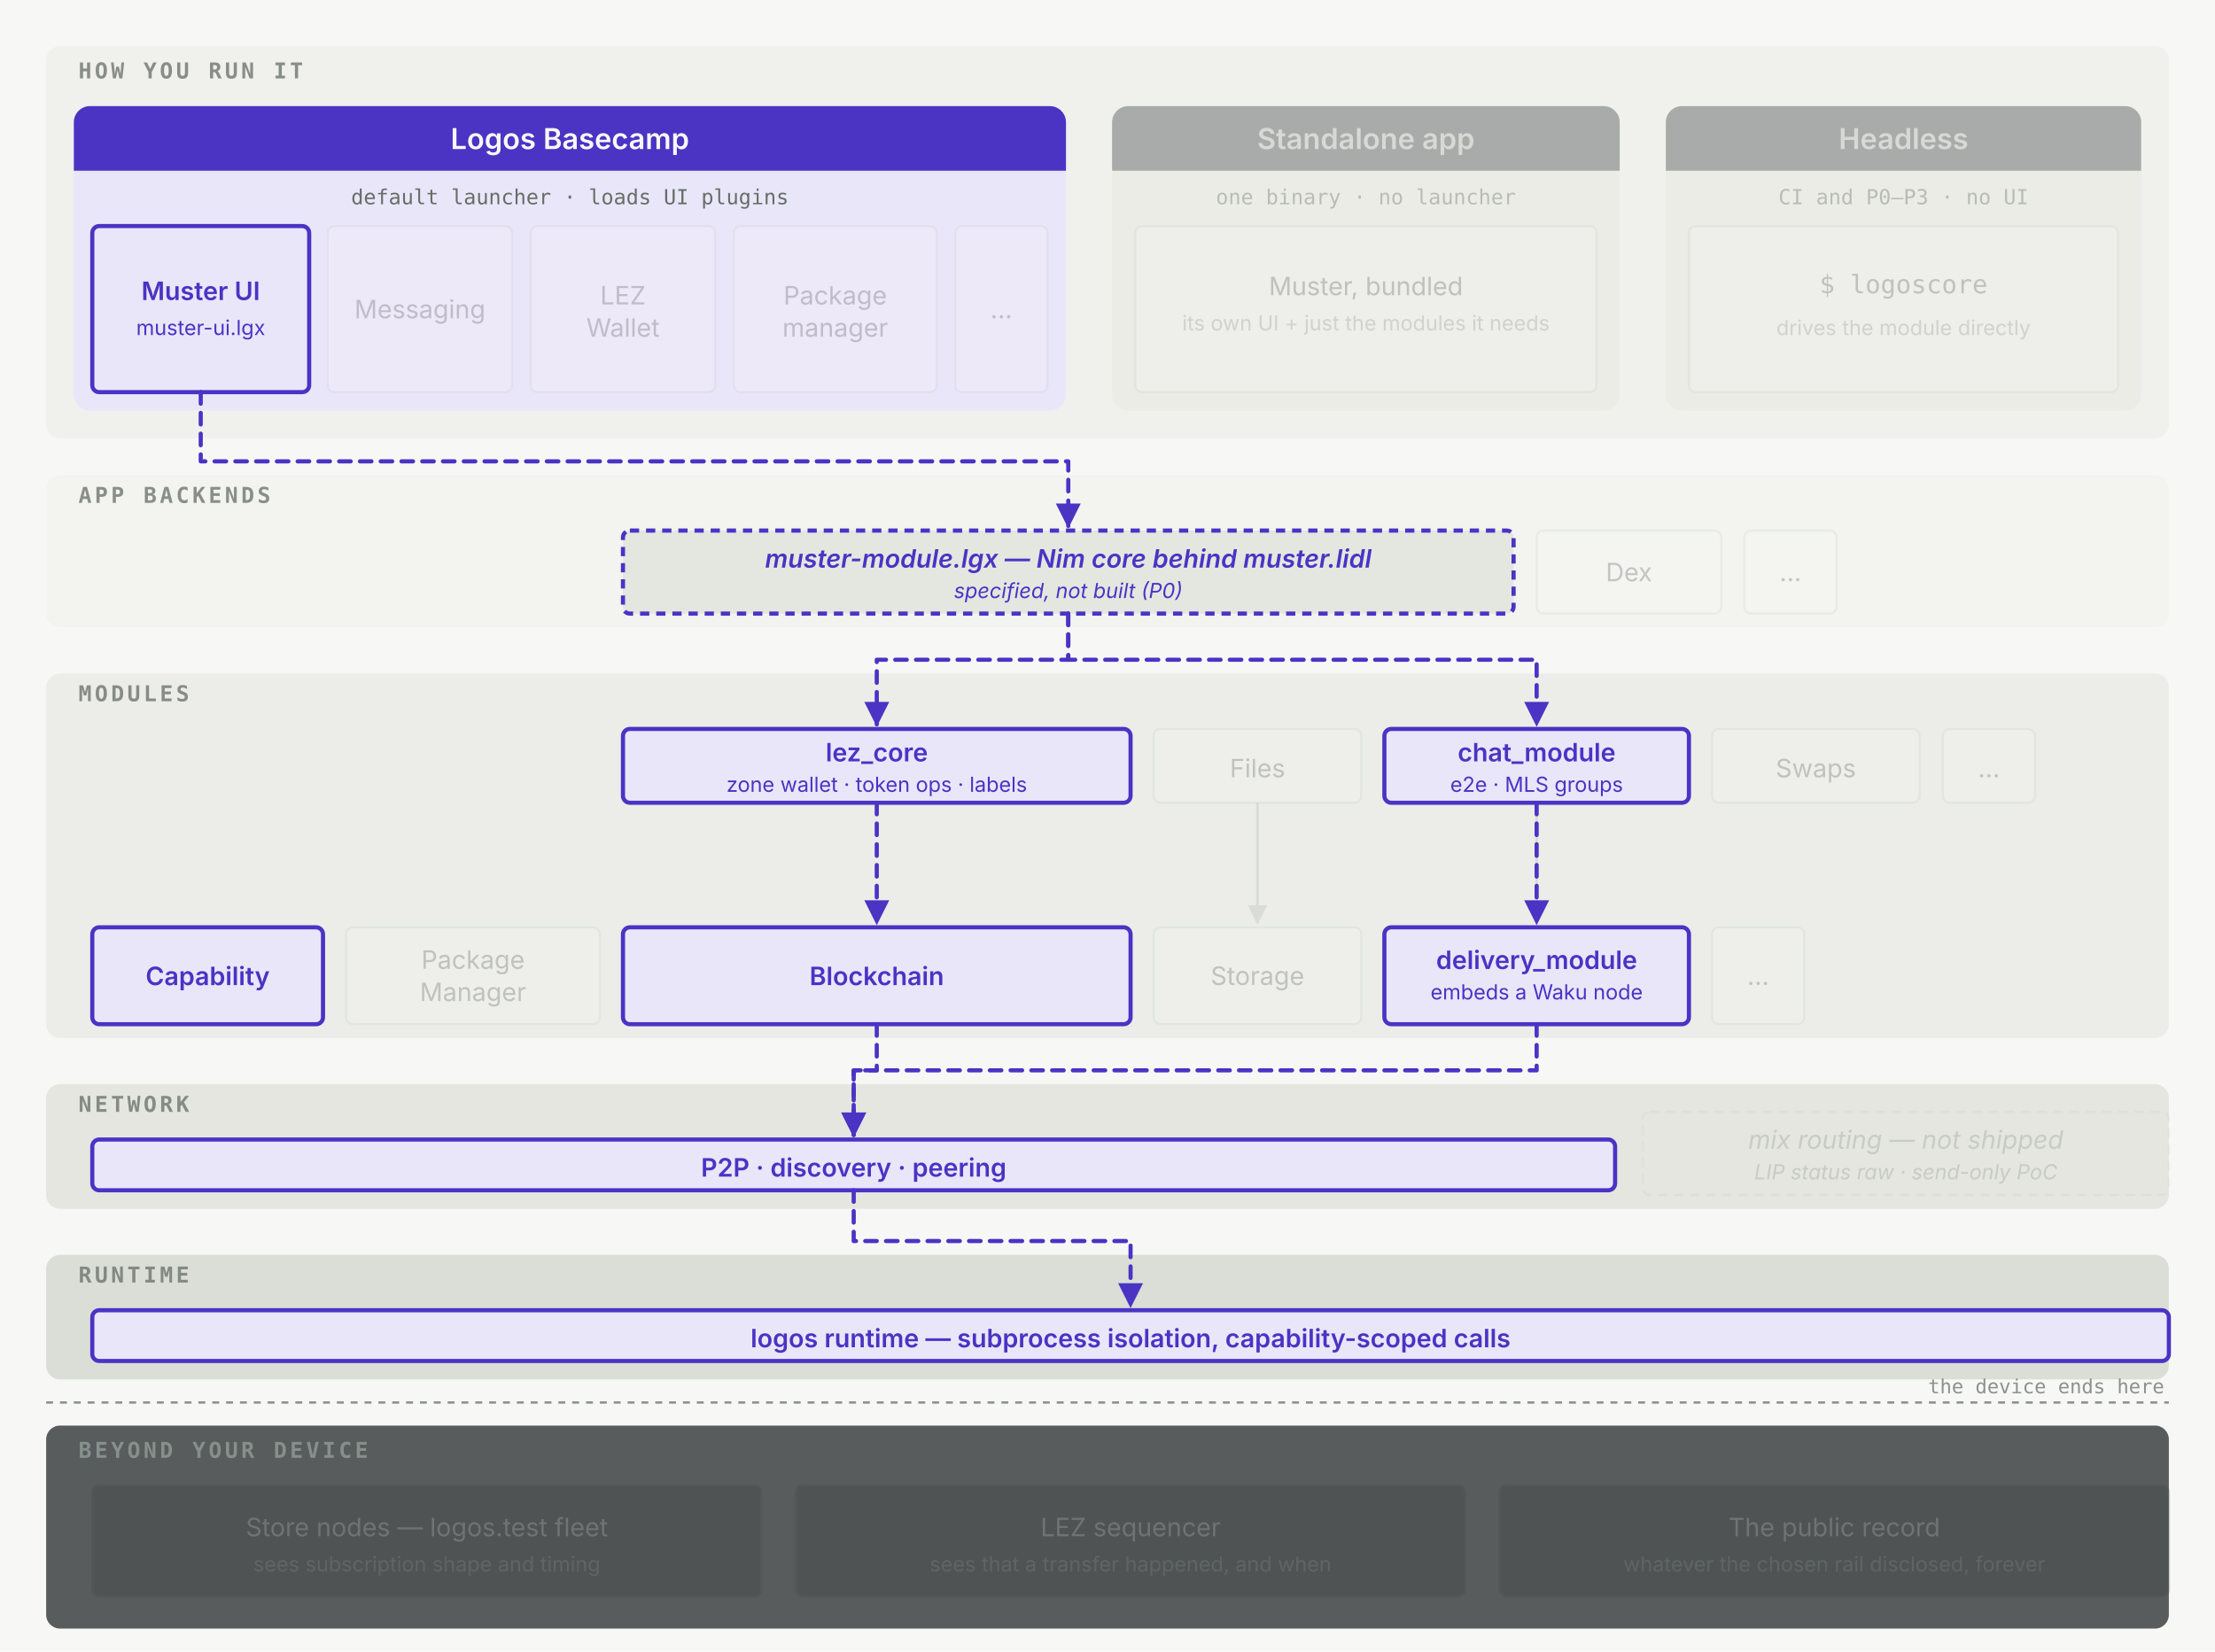
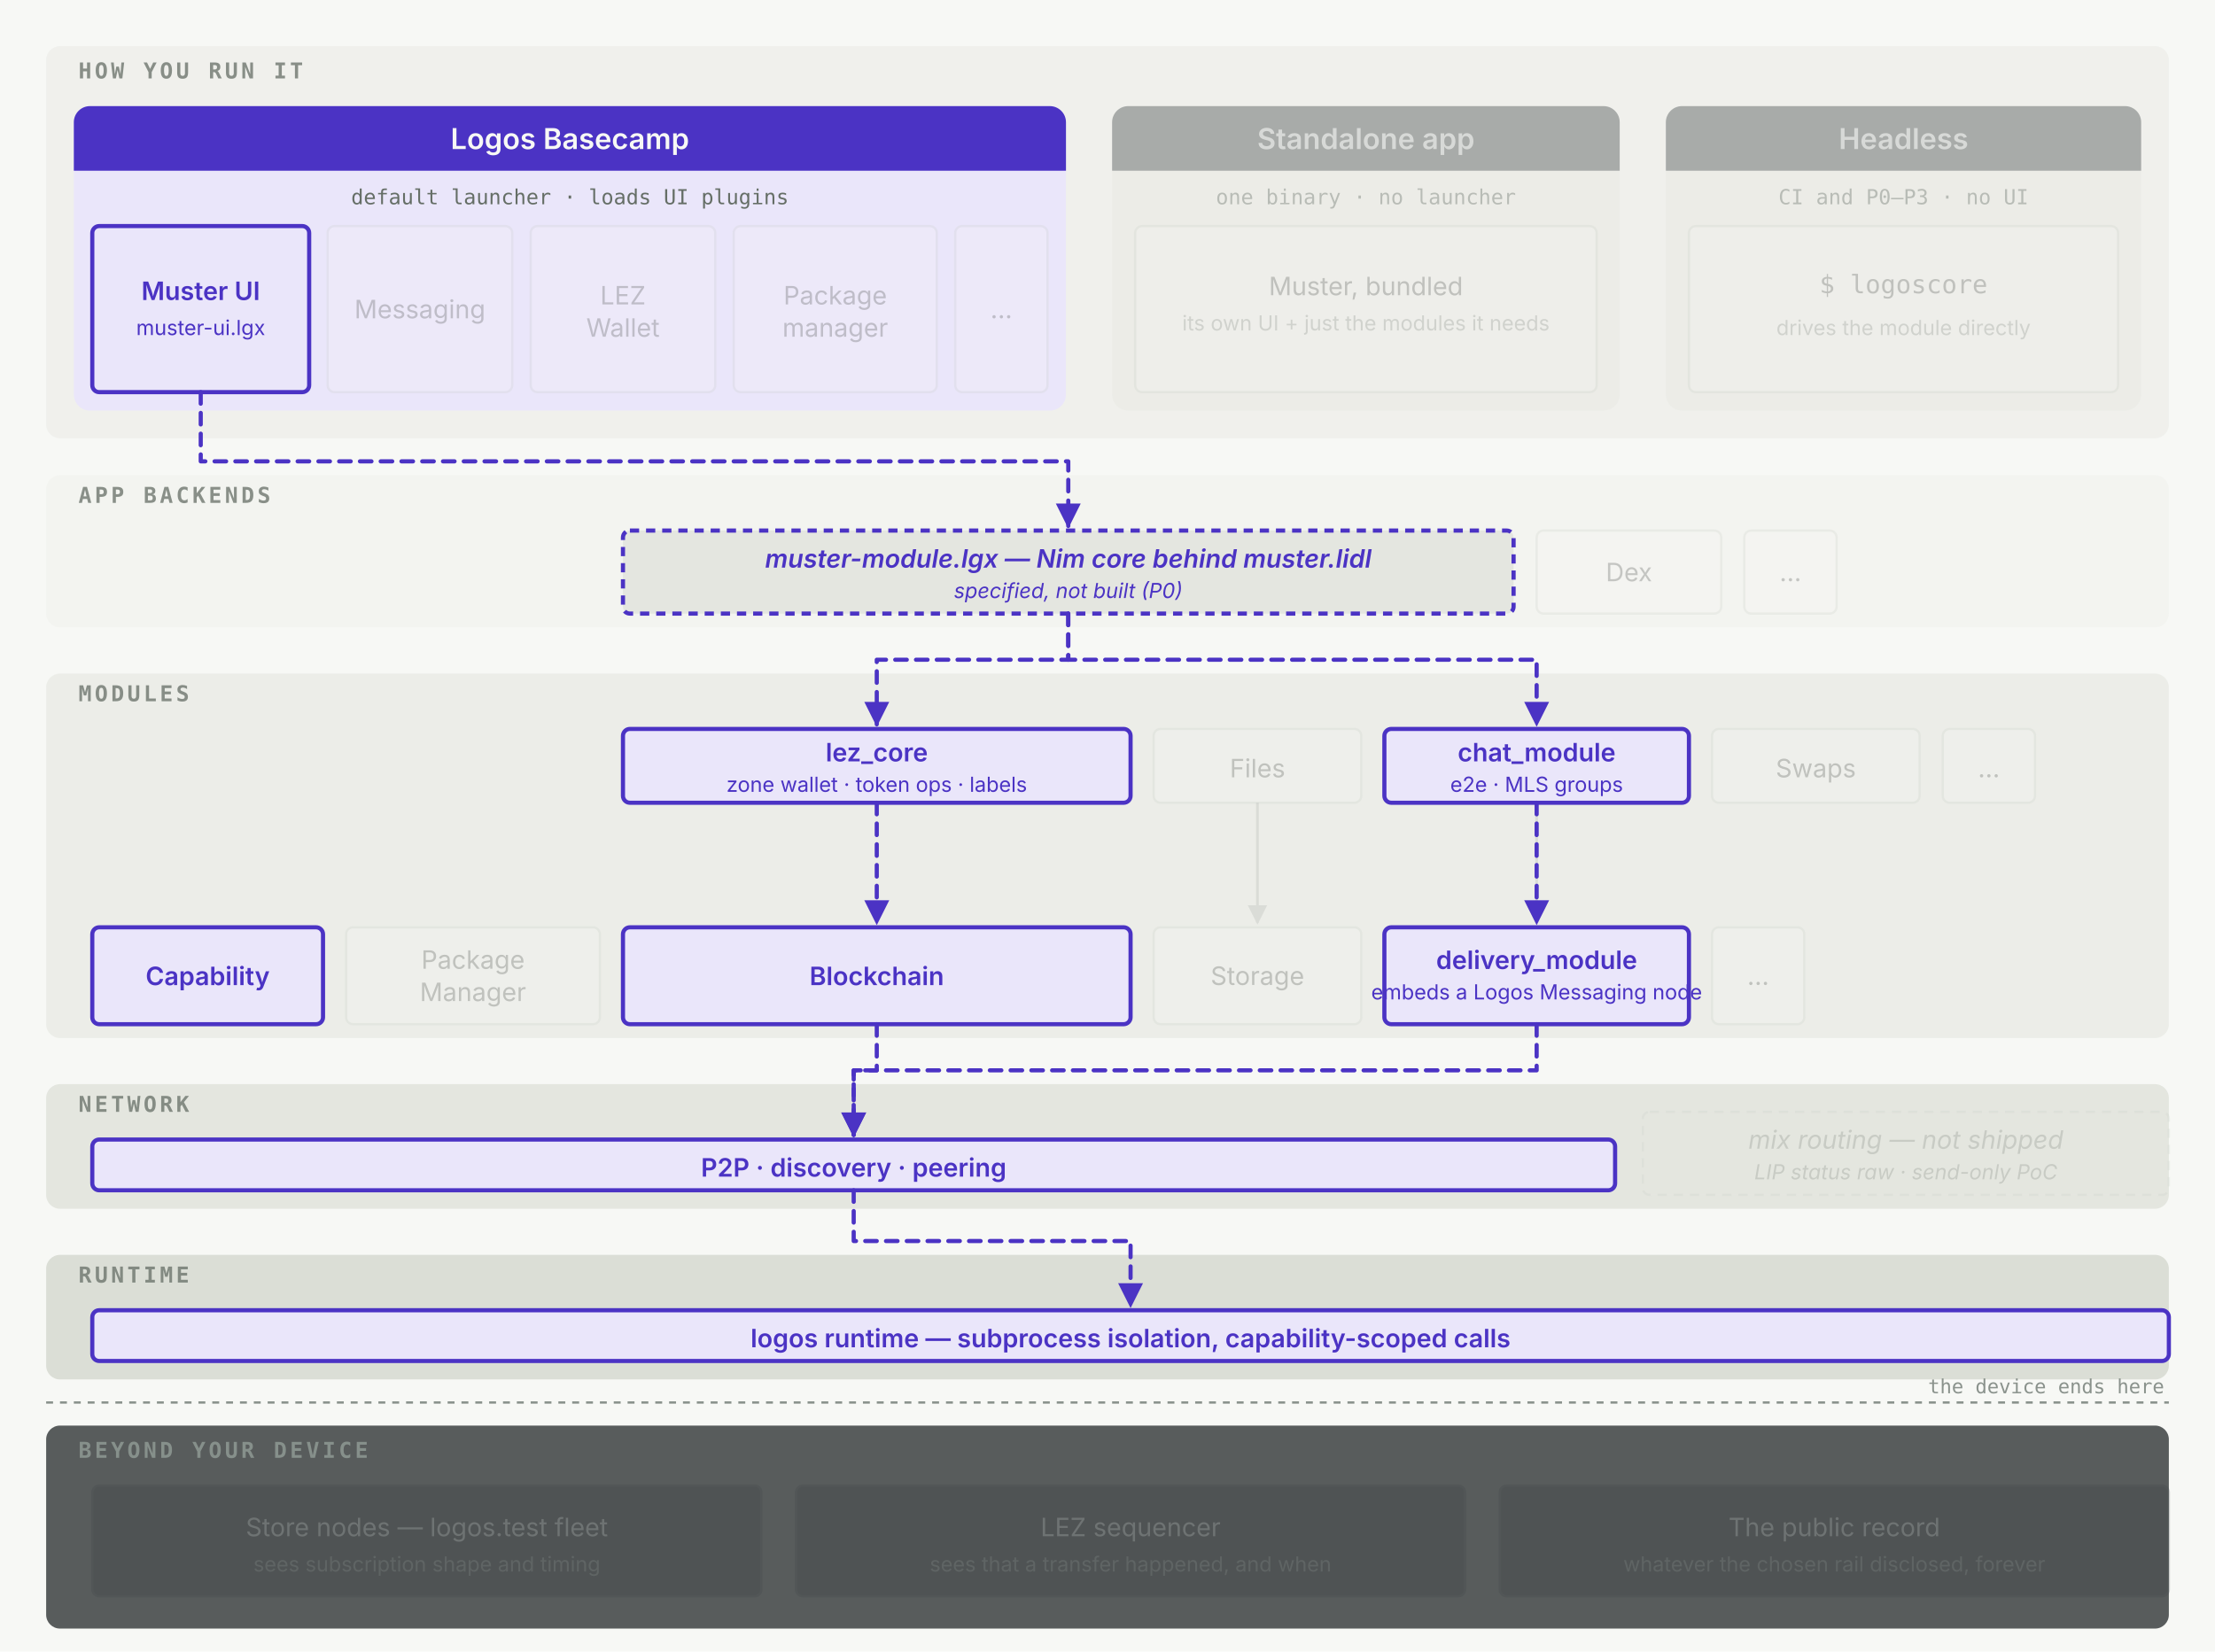
<svg xmlns="http://www.w3.org/2000/svg" class="bc-svg" width="960" height="716" viewBox="0 0 960 716" data-view="spec-build" role="img" aria-labelledby="bc-svg-title bc-svg-desc">
  <style>
  /* Tokens are declared on .bc-svg as well as .bc so that an &lt;svg&gt; lifted out of
     this page for static export carries them without any CSS rewriting. */
  .bc, .bc-svg {
    --bc-paper:   #E4E6E0;
    --bc-surface: #F7F8F5;
    --bc-ink:     #1A1F1C;
    --bc-muted:   #656E66;
    --bc-rule:    #C6CBC3;

    --bc-signal:      #4B33C4;
    --bc-signal-soft: #EAE6FA;
    --bc-settled:      #1E6B52;
    --bc-settled-soft: #DFEDE6;
    --bc-alarm:      #A32D1E;
    --bc-alarm-soft: #F6E3DF;

    --bc-outside:        #23282A;
    --bc-outside-ink:    #DCE2DE;
    --bc-outside-rule:   #3A4144;
    --bc-outside-accent: #8FA3F5;

    --bc-mono: 'DM Mono', ui-monospace, 'SF Mono', Menlo, monospace;
    --bc-sans: 'Instrument Sans', -apple-system, BlinkMacSystemFont, 'Segoe UI', sans-serif;
    --bc-dim: 0.22;
  }
  .bc { margin: 2em 0; color: #1A1F1C; }

  .bc-panel {
    background: #F7F8F5;
    border: 1px solid #C6CBC3;
    border-radius: 10px;
    overflow: hidden;
  }
  .bc-panel-header {
    padding: 0.7em 1.1em;
    background: #E4E6E0;
    border-bottom: 1px solid #C6CBC3;
    font-family: 'DM Mono', ui-monospace, 'SF Mono', Menlo, monospace;
    font-size: 0.7em;
    font-weight: 600;
    color: #656E66;
    text-transform: uppercase;
    letter-spacing: 0.08em;
    display: flex;
    align-items: center;
    gap: 0.6em;
  }
  .bc-panel-header .bc-spacer { margin-left: auto; }

  .bc-playpause {
    font-family: 'DM Mono', ui-monospace, 'SF Mono', Menlo, monospace;
    font-size: 0.95em;
    text-transform: uppercase;
    letter-spacing: 0.06em;
    padding: 0.3em 0.7em;
    border: 1px solid #C6CBC3;
    background: #F7F8F5;
    color: #656E66;
    border-radius: 999px;
    cursor: pointer;
  }
  .bc-playpause:hover { border-color: #1A1F1C; color: #1A1F1C; }
  .bc-playpause:focus-visible { outline: 2px solid #4B33C4; outline-offset: 2px; }

  /* ── Tabs ── */
  .bc-tabs {
    display: flex;
    flex-wrap: wrap;
    gap: 0.35em;
    padding: 0.85em 1em;
    background: #E4E6E0;
    border-bottom: 1px solid #C6CBC3;
  }
  .bc-tab {
    font-family: 'Instrument Sans', -apple-system, BlinkMacSystemFont, 'Segoe UI', sans-serif;
    font-size: 0.82em;
    font-weight: 500;
    padding: 0.42em 0.9em;
    border: 1px solid #C6CBC3;
    background: #F7F8F5;
    color: #656E66;
    border-radius: 999px;
    cursor: pointer;
    line-height: 1.25;
  }
  .bc-tab:hover { border-color: #1A1F1C; color: #1A1F1C; }
  .bc-tab:focus-visible { outline: 2px solid #4B33C4; outline-offset: 2px; }
  .bc-tab[aria-selected="true"] {
    background: #1A1F1C;
    border-color: #1A1F1C;
    color: #F7F8F5;
  }

  .bc-stage { padding: 1.3em 1em 0.9em; background: #F7F8F5; }
  .bc-svg { display: block; width: 100%; height: auto; max-width: 100%; }

  /* ── Layer bands ── */
  .bc-layer-bg { stroke: none; transition: opacity 0.3s ease; }
  .bc-layer-entry   { fill: #EDEEEA; }
  .bc-layer-apps    { fill: #F2F3EF; }
  .bc-layer-modules { fill: #E8EAE4; }
  .bc-layer-network { fill: #DDE0D8; }
  .bc-layer-runtime { fill: #D2D6CC; }
  .bc-layer-beyond  { fill: #23282A; }

  .bc-layer-label {
    font-family: 'DM Mono', ui-monospace, 'SF Mono', Menlo, monospace;
    font-size: 9.5px;
    font-weight: 600;
    letter-spacing: 0.14em;
    fill: #656E66;
    transition: opacity 0.3s ease;
  }
  .bc-layer-label-out { fill: #96A19B; }

  /* ── Nodes ── */
  .bc-node rect {
    fill: #F7F8F5;
    stroke: #C6CBC3;
    stroke-width: 1;
    transition: fill 0.3s ease, stroke 0.3s ease, opacity 0.3s ease;
  }
  .bc-node text {
    font-family: 'Instrument Sans', -apple-system, BlinkMacSystemFont, 'Segoe UI', sans-serif;
    fill: #1A1F1C;
    font-size: 11px;
    text-anchor: middle;
    dominant-baseline: middle;
    transition: fill 0.3s ease, opacity 0.3s ease;
  }
  /* Written `.bc-node text.x`, not `.x`: a bare single-class selector is
     specificity 0-1-0 and loses to `.bc-node text` at 0-1-1, so the modifier's
     font-size would apply while its FILL silently did not. */
  .bc-node text.bc-node-sub { font-size: 9px; fill: #656E66; }
  .bc-node text.bc-node-mono { font-family: 'DM Mono', ui-monospace, 'SF Mono', Menlo, monospace; }

  /* Ours, as opposed to the platform's. */
  .bc-node-ours rect { stroke: #4B33C4; fill: #EAE6FA; }

  /* Specified but not built. Dashed, and it says so in words as well —
     the dash is a reminder, the label is the claim. */
  .bc-node-unbuilt rect { stroke-dasharray: 4 3; fill: #E4E6E0; }
  .bc-node-unbuilt text { font-style: italic; fill: #656E66; }

  /* Beyond the device: dark ground, light ink. */
  .bc-node-out rect { fill: #2E3436; stroke: #3A4144; }
  .bc-node-out text { fill: #DCE2DE; }
  /* .bc-svg-prefixed so it outranks `.bc-node text.bc-node-sub` above rather
     than depending on source order — a dark-on-dark sub is unreadable. */
  .bc-svg .bc-node-out text.bc-node-sub { fill: #96A19B; }

  /* ── Entry zones ── */
  .bc-entry .bc-entry-frame, .bc-entry .bc-entry-header { stroke: none; transition: fill 0.3s ease, opacity 0.3s ease; }
  .bc-entry .bc-entry-frame  { fill: #E4E6E0; }
  .bc-entry .bc-entry-header { fill: #3A4144; }
  .bc-entry text.bc-entry-title {
    font-family: 'Instrument Sans', -apple-system, BlinkMacSystemFont, 'Segoe UI', sans-serif; font-size: 12.5px; font-weight: 600;
    fill: #F7F8F5; text-anchor: middle; dominant-baseline: middle;
  }
  .bc-entry text.bc-entry-sub {
    font-family: 'DM Mono', ui-monospace, 'SF Mono', Menlo, monospace; font-size: 9px; fill: #656E66;
    text-anchor: middle; dominant-baseline: middle;
  }

  /* ── Arrows ── */
  .bc-arrow path { fill: none; stroke: #8A928C; stroke-width: 1.2; }
  .bc-arrow-head { fill: #8A928C; }
  .bc-flow-arrow path {
    fill: none; stroke-width: 1.8; stroke-linecap: round; stroke-linejoin: round;
    stroke-dasharray: 5 4;
    animation: bc-flow-dash 0.9s linear infinite;
  }
  @keyframes bc-flow-dash { to { stroke-dashoffset: -18; } }

  /* ── Dimming ── */
  .bc-svg[data-view]:not([data-view="overview"]) .bc-node:not(.bc-hl) rect,
  .bc-svg[data-view]:not([data-view="overview"]) .bc-node:not(.bc-hl) text {
    opacity: 0.22;
  }
  .bc-svg[data-view]:not([data-view="overview"]) .bc-entry:not(.bc-hl) .bc-entry-frame,
  .bc-svg[data-view]:not([data-view="overview"]) .bc-entry:not(.bc-hl) .bc-entry-header {
    opacity: 0.38;
  }
  .bc-svg[data-view]:not([data-view="overview"]) .bc-entry:not(.bc-hl) text.bc-entry-title { opacity: 0.6; }
  .bc-svg[data-view]:not([data-view="overview"]) .bc-entry:not(.bc-hl) text.bc-entry-sub { opacity: 0.38; }
  .bc-svg[data-view]:not([data-view="overview"]) .bc-arrow-static:not(.bc-hl) path,
  .bc-svg[data-view]:not([data-view="overview"]) .bc-arrow-static:not(.bc-hl) .bc-arrow-head { opacity: 0.18; }
  .bc-svg[data-view]:not([data-view="overview"]) .bc-layer-bg,
  .bc-svg[data-view]:not([data-view="overview"]) .bc-layer-label { opacity: 0.75; }

  /* ── Highlight ── */
  .bc-svg .bc-hl.bc-node rect { fill: #EAE6FA; stroke: #4B33C4; stroke-width: 1.8; }
  .bc-svg .bc-hl.bc-node text { fill: #4B33C4; font-weight: 600; }
  .bc-svg .bc-hl.bc-node .bc-node-sub { font-weight: 400; }
  .bc-svg .bc-hl.bc-entry .bc-entry-frame { fill: #EAE6FA; }
  .bc-svg .bc-hl.bc-entry .bc-entry-header { fill: #4B33C4; }

  /* Beyond the boundary keeps its dark ground when lit — crossing out of the
     device is the one thing a highlight must never make look safe. */
  .bc-svg .bc-hl.bc-node-out rect { fill: #2E3436; stroke: #8FA3F5; stroke-width: 1.8; }
  .bc-svg .bc-hl.bc-node-out text { fill: #8FA3F5; }

  .bc-svg .bc-hl.bc-node-unbuilt rect { fill: #E4E6E0; stroke: #4B33C4; }
  .bc-svg .bc-hl.bc-node-unbuilt text { fill: #4B33C4; font-style: italic; }

  .bc-flow-arrow path { stroke: #4B33C4; }
  .bc-flow-arrow .bc-arrow-head { fill: #4B33C4; }
  .bc-flow-arrow.bc-flow-out path { stroke: #8FA3F5; }
  .bc-flow-arrow.bc-flow-out .bc-arrow-head { fill: #8FA3F5; }

  /* ── Caption ── */
  .bc-caption { padding: 1em 1.3em 1.15em; border-top: 1px solid #C6CBC3; background: #E4E6E0; }
  .bc-caption h3 { font-family: 'Instrument Sans', -apple-system, BlinkMacSystemFont, 'Segoe UI', sans-serif; font-size: 0.98em; font-weight: 600; margin: 0 0 0.3em; }
  .bc-caption p { margin: 0; font-size: 0.92em; color: #3F4742; line-height: 1.6; }
  .bc-caption .bc-tag {
    display: inline-block; font-family: 'DM Mono', ui-monospace, 'SF Mono', Menlo, monospace; font-size: 0.72em;
    padding: 0.12em 0.5em; border-radius: 3px; background: #F7F8F5;
    border: 1px solid #C6CBC3; color: #656E66;
    text-transform: uppercase; letter-spacing: 0.05em; margin-right: 0.5em; vertical-align: 2px;
  }

  .bc-legend {
    display: flex; flex-wrap: wrap; gap: 1.4em;
    padding: 0.8em 1.3em; border-top: 1px solid #C6CBC3;
    background: #F7F8F5; font-size: 0.8em; color: #656E66;
  }
  .bc-legend span { display: inline-flex; align-items: center; gap: 0.5em; }
  .bc-legend i { width: 20px; height: 12px; border-radius: 2px; display: inline-block; }
  .bc-key-ours    { background: #EAE6FA; border: 1px solid #4B33C4; }
  .bc-key-unbuilt { background: #E4E6E0; border: 1px dashed #656E66; }
  .bc-key-out     { background: #2E3436; border: 1px solid #3A4144; }

  .bc-sr {
    position: absolute; width: 1px; height: 1px; padding: 0; margin: -1px;
    overflow: hidden; clip: rect(0 0 0 0); white-space: nowrap; border: 0;
  }

  /* U-10: motion is decoration here, never the only carrier of meaning. */
  @media (prefers-reduced-motion: reduce) {
    .bc-flow-arrow path { animation: none; stroke-dasharray: none; }
    .bc-node rect, .bc-node text, .bc-layer-bg, .bc-layer-label,
    .bc-entry .bc-entry-frame, .bc-entry .bc-entry-header { transition: none; }
  }

  /* ── added by export-frames.mjs ── */
  .bc-dim rect, .bc-dim text { opacity: 0.22; }
  .bc-dim .bc-entry-frame, .bc-dim .bc-entry-header { opacity: 0.38; }
  .bc-dim text.bc-entry-title { opacity: 0.6; }
  .bc-dim path { opacity: 0.18; }
  .bc-flow-arrow path { animation: none; }
</style>
  <rect width="960" height="716" fill="#F7F8F5" />
  <defs>
    <marker id="bc-arrow-marker" viewBox="0 0 10 10" refX="9" refY="5" markerWidth="7" markerHeight="7" orient="auto-start-reverse">
      <path d="M 0 0 L 10 5 L 0 10 z" class="bc-arrow-head" />
    </marker>
    <marker id="bc-flow-marker" viewBox="0 0 10 10" refX="9" refY="5" markerWidth="6" markerHeight="6" orient="auto-start-reverse">
      <path d="M 0 0 L 10 5 L 0 10 z" fill="#4B33C4" />
    </marker>
    <marker id="bc-flow-marker-out" viewBox="0 0 10 10" refX="9" refY="5" markerWidth="6" markerHeight="6" orient="auto-start-reverse">
      <path d="M 0 0 L 10 5 L 0 10 z" fill="#8FA3F5" />
    </marker>
  </defs>
  <rect class="bc-layer-bg bc-layer-entry" x="20" y="20" width="920" height="170" rx="6" />
  <rect class="bc-layer-bg bc-layer-apps" x="20" y="206" width="920" height="66" rx="6" />
  <rect class="bc-layer-bg bc-layer-modules" x="20" y="292" width="920" height="158" rx="6" />
  <rect class="bc-layer-bg bc-layer-network" x="20" y="470" width="920" height="54" rx="6" />
  <rect class="bc-layer-bg bc-layer-runtime" x="20" y="544" width="920" height="54" rx="6" />
  <rect class="bc-layer-bg bc-layer-beyond" x="20" y="618" width="920" height="88" rx="6" />
  <text class="bc-layer-label" x="34" y="34">HOW YOU RUN IT</text>
  <text class="bc-layer-label" x="34" y="218">APP BACKENDS</text>
  <text class="bc-layer-label" x="34" y="304">MODULES</text>
  <text class="bc-layer-label" x="34" y="482">NETWORK</text>
  <text class="bc-layer-label" x="34" y="556">RUNTIME</text>
  <text class="bc-layer-label bc-layer-label-out" x="34" y="632">BEYOND YOUR DEVICE</text>
  <path d="M 20 608 L 940 608" stroke="#8A928C" stroke-width="1" stroke-dasharray="3 3" fill="none" />
  <text x="938" y="604" text-anchor="end" font-family="'DM Mono',ui-monospace,Menlo,monospace" font-size="8.5" fill="#8A928C">the device ends here</text>
  <g class="bc-entry bc-hl" data-id="basecamp">
    <rect class="bc-entry-frame" x="32" y="46" width="430" height="132" rx="7" />
    <path class="bc-entry-header" d="M 39 46 L 455 46 A 7 7 0 0 1 462 53 L 462 74 L 32 74 L 32 53 A 7 7 0 0 1 39 46 Z" />
    <text class="bc-entry-title" x="247" y="60">Logos Basecamp</text>
    <text class="bc-entry-sub" x="247" y="86">default launcher · loads UI plugins</text>
  </g>
  <g class="bc-node bc-node-ours bc-hl" data-id="ui-muster">
    <rect x="40" y="98" width="94" height="72" rx="3" />
    <text x="87" y="126">Muster UI</text>
    <text x="87" y="142" class="bc-node-sub">muster-ui.lgx</text>
  </g>
  <g class="bc-node bc-dim" data-id="ui-messaging">
    <rect x="142" y="98" width="80" height="72" rx="3" />
    <text x="182" y="134">Messaging</text>
  </g>
  <g class="bc-node bc-dim" data-id="ui-wallet">
    <rect x="230" y="98" width="80" height="72" rx="3" />
    <text x="270" y="128">LEZ</text>
    <text x="270" y="142">Wallet</text>
  </g>
  <g class="bc-node bc-dim" data-id="ui-pkgmgr">
    <rect x="318" y="98" width="88" height="72" rx="3" />
    <text x="362" y="128">Package</text>
    <text x="362" y="142">manager</text>
  </g>
  <g class="bc-node bc-dim" data-id="ui-more">
    <rect x="414" y="98" width="40" height="72" rx="3" />
    <text x="434" y="134">…</text>
  </g>
  <g class="bc-entry bc-dim" data-id="standalone">
    <rect class="bc-entry-frame" x="482" y="46" width="220" height="132" rx="7" />
    <path class="bc-entry-header" d="M 489 46 L 695 46 A 7 7 0 0 1 702 53 L 702 74 L 482 74 L 482 53 A 7 7 0 0 1 489 46 Z" />
    <text class="bc-entry-title" x="592" y="60">Standalone app</text>
    <text class="bc-entry-sub" x="592" y="86">one binary · no launcher</text>
  </g>
  <g class="bc-node bc-dim" data-id="standalone-app">
    <rect x="492" y="98" width="200" height="72" rx="3" />
    <text x="592" y="124">Muster, bundled</text>
    <text x="592" y="140" class="bc-node-sub">its own UI + just the modules it needs</text>
  </g>
  <g class="bc-entry bc-dim" data-id="headless">
    <rect class="bc-entry-frame" x="722" y="46" width="206" height="132" rx="7" />
    <path class="bc-entry-header" d="M 729 46 L 921 46 A 7 7 0 0 1 928 53 L 928 74 L 722 74 L 722 53 A 7 7 0 0 1 729 46 Z" />
    <text class="bc-entry-title" x="825" y="60">Headless</text>
    <text class="bc-entry-sub" x="825" y="86">CI and P0–P3 · no UI</text>
  </g>
  <g class="bc-node bc-dim" data-id="headless-cli">
    <rect x="732" y="98" width="186" height="72" rx="3" />
    <text x="825" y="124" class="bc-node-mono">$ logoscore</text>
    <text x="825" y="142" class="bc-node-sub">drives the module directly</text>
  </g>
  <g class="bc-node bc-node-ours bc-node-unbuilt bc-hl" data-id="muster-module">
    <rect x="270" y="230" width="386" height="36" rx="3" />
    <text x="463" y="242">muster-module.lgx — Nim core behind muster.lidl</text>
    <text x="463" y="256" class="bc-node-sub">specified, not built (P0)</text>
  </g>
  <g class="bc-node bc-dim" data-id="app-dex">
    <rect x="666" y="230" width="80" height="36" rx="3" />
    <text x="706" y="248">Dex</text>
  </g>
  <g class="bc-node bc-dim" data-id="app-more">
    <rect x="756" y="230" width="40" height="36" rx="3" />
    <text x="776" y="248">…</text>
  </g>
  <g class="bc-node bc-hl" data-id="lez">
    <rect x="270" y="316" width="220" height="32" rx="3" />
    <text x="380" y="326">lez_core</text>
    <text x="380" y="340" class="bc-node-sub">zone wallet · token ops · labels</text>
  </g>
  <g class="bc-node bc-dim" data-id="files">
    <rect x="500" y="316" width="90" height="32" rx="3" />
    <text x="545" y="333">Files</text>
  </g>
  <g class="bc-node bc-hl" data-id="chat">
    <rect x="600" y="316" width="132" height="32" rx="3" />
    <text x="666" y="326">chat_module</text>
    <text x="666" y="340" class="bc-node-sub">e2e · MLS groups</text>
  </g>
  <g class="bc-node bc-dim" data-id="swaps">
    <rect x="742" y="316" width="90" height="32" rx="3" />
    <text x="787" y="333">Swaps</text>
  </g>
  <g class="bc-node bc-dim" data-id="modules-upper-more">
    <rect x="842" y="316" width="40" height="32" rx="3" />
    <text x="862" y="333">…</text>
  </g>
  <g class="bc-arrow bc-arrow-static bc-dim" data-id="arrow-chat-delivery">
    <path d="M 666 348 L 666 400" marker-end="url(#bc-arrow-marker)" />
  </g>
  <g class="bc-arrow bc-arrow-static bc-dim" data-id="arrow-files-storage">
    <path d="M 545 348 L 545 400" marker-end="url(#bc-arrow-marker)" />
  </g>
  <g class="bc-node bc-hl" data-id="capability">
    <rect x="40" y="402" width="100" height="42" rx="3" />
    <text x="90" y="423">Capability</text>
  </g>
  <g class="bc-node bc-dim" data-id="package-manager">
    <rect x="150" y="402" width="110" height="42" rx="3" />
    <text x="205" y="416">Package</text>
    <text x="205" y="430">Manager</text>
  </g>
  <g class="bc-node bc-hl" data-id="blockchain">
    <rect x="270" y="402" width="220" height="42" rx="3" />
    <text x="380" y="423">Blockchain</text>
  </g>
  <g class="bc-node bc-dim" data-id="storage">
    <rect x="500" y="402" width="90" height="42" rx="3" />
    <text x="545" y="423">Storage</text>
  </g>
  <g class="bc-node bc-hl" data-id="delivery">
    <rect x="600" y="402" width="132" height="42" rx="3" />
    <text x="666" y="416">delivery_module</text>
-     <text x="666" y="430" class="bc-node-sub">embeds a Waku node</text>
+     <text x="666" y="430" class="bc-node-sub">embeds a Logos Messaging node</text>
  </g>
  <g class="bc-node bc-dim" data-id="modules-lower-more">
    <rect x="742" y="402" width="40" height="42" rx="3" />
    <text x="762" y="423">…</text>
  </g>
  <g class="bc-node bc-hl" data-id="p2p">
    <rect x="40" y="494" width="660" height="22" rx="3" />
    <text x="370" y="506">P2P · discovery · peering</text>
  </g>
  <g class="bc-node bc-node-unbuilt bc-dim" data-id="mix">
    <rect x="712" y="482" width="228" height="36" rx="3" />
    <text x="826" y="494">mix routing — not shipped</text>
    <text x="826" y="508" class="bc-node-sub">LIP status raw · send-only PoC</text>
  </g>
  <g class="bc-node bc-hl" data-id="runtime">
    <rect x="40" y="568" width="900" height="22" rx="3" />
    <text x="490" y="580">logos runtime — subprocess isolation, capability-scoped calls</text>
  </g>
  <g class="bc-node bc-node-out bc-dim" data-id="store-nodes">
    <rect x="40" y="644" width="290" height="48" rx="3" />
    <text x="185" y="662">Store nodes — logos.test fleet</text>
    <text x="185" y="678" class="bc-node-sub">sees subscription shape and timing</text>
  </g>
  <g class="bc-node bc-node-out bc-dim" data-id="sequencer">
    <rect x="345" y="644" width="290" height="48" rx="3" />
    <text x="490" y="662">LEZ sequencer</text>
    <text x="490" y="678" class="bc-node-sub">sees that a transfer happened, and when</text>
  </g>
  <g class="bc-node bc-node-out bc-dim" data-id="public-record">
    <rect x="650" y="644" width="290" height="48" rx="3" />
    <text x="795" y="662">The public record</text>
    <text x="795" y="678" class="bc-node-sub">whatever the chosen rail disclosed, forever</text>
  </g>
  <g class="bc-flow-arrows">
    <g class="bc-arrow bc-flow-arrow">
      <path d="M 87 170 L 87 200 L 463 200 L 463 228" marker-end="url(#bc-flow-marker)" />
    </g>
    <g class="bc-arrow bc-flow-arrow">
      <path d="M 463 266 L 463 286 L 380 286 L 380 314" marker-end="url(#bc-flow-marker)" />
    </g>
    <g class="bc-arrow bc-flow-arrow">
      <path d="M 380 348 L 380 400" marker-end="url(#bc-flow-marker)" />
    </g>
    <g class="bc-arrow bc-flow-arrow">
      <path d="M 380 444 L 380 464 L 370 464 L 370 492" marker-end="url(#bc-flow-marker)" />
    </g>
    <g class="bc-arrow bc-flow-arrow">
      <path d="M 370 516 L 370 538 L 490 538 L 490 566" marker-end="url(#bc-flow-marker)" />
    </g>
    <g class="bc-arrow bc-flow-arrow">
      <path d="M 463 266 L 463 286 L 666 286 L 666 314" marker-end="url(#bc-flow-marker)" />
    </g>
    <g class="bc-arrow bc-flow-arrow">
      <path d="M 666 348 L 666 400" marker-end="url(#bc-flow-marker)" />
    </g>
    <g class="bc-arrow bc-flow-arrow">
      <path d="M 666 444 L 666 464 L 370 464 L 370 492" marker-end="url(#bc-flow-marker)" />
    </g>
  </g>
</svg>
